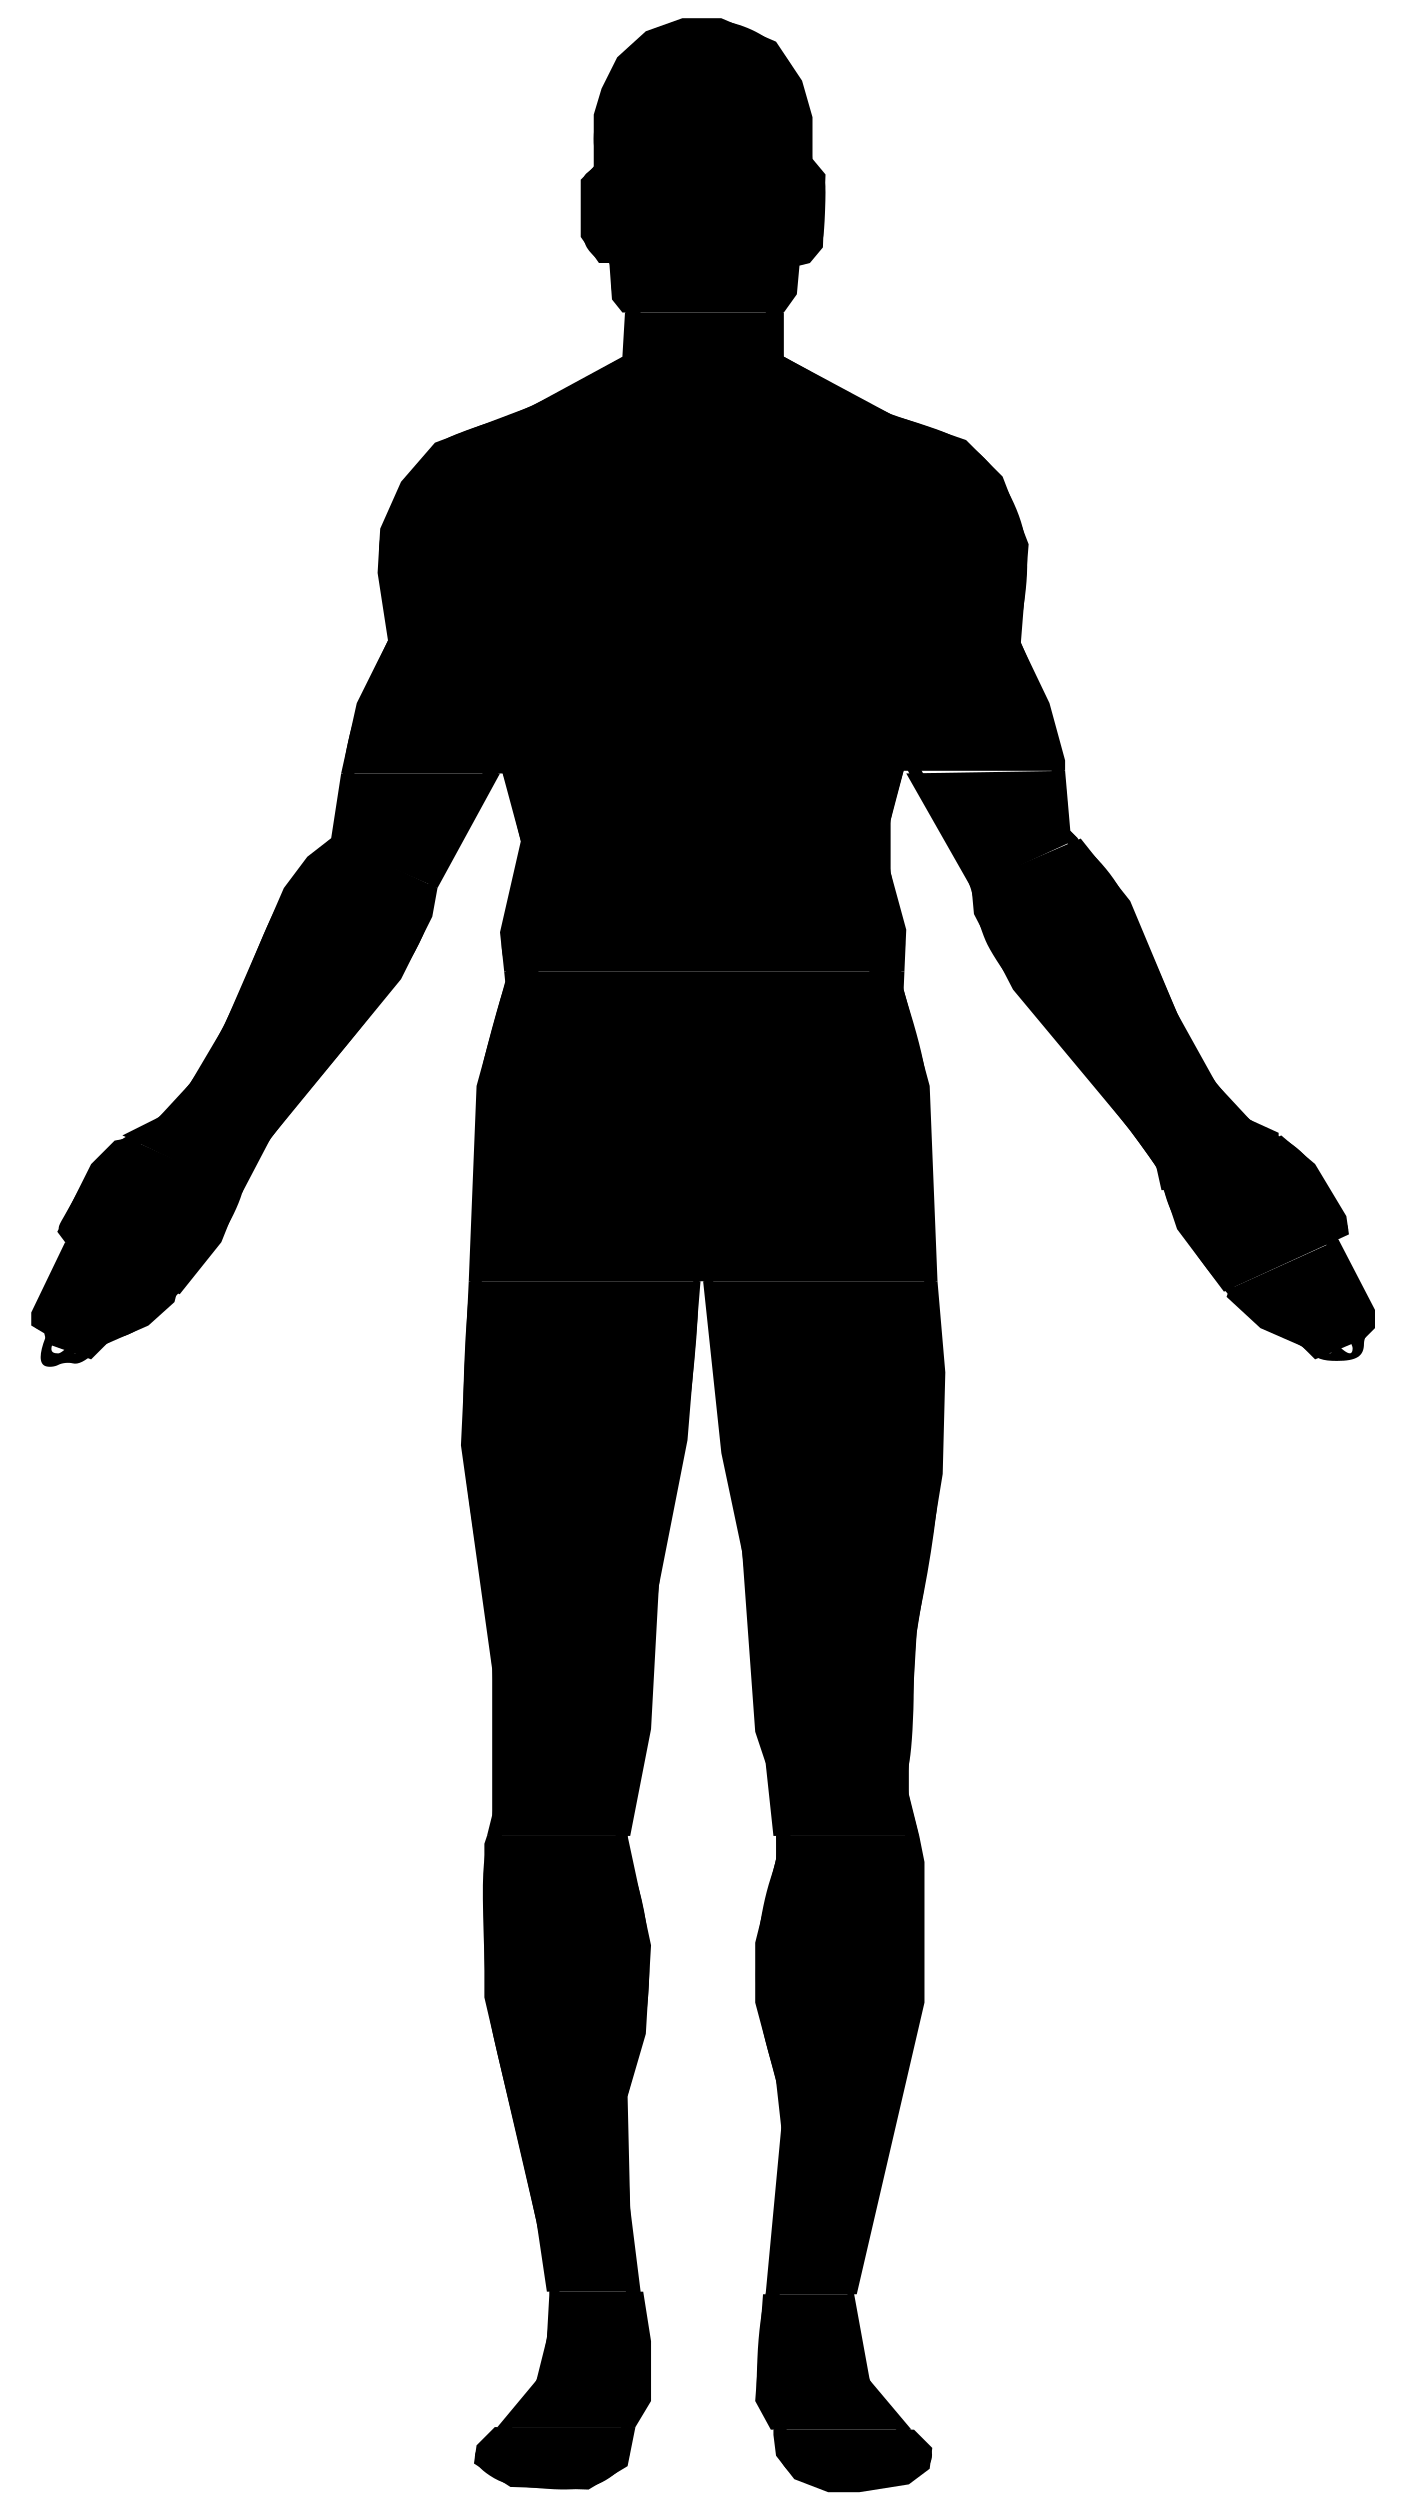
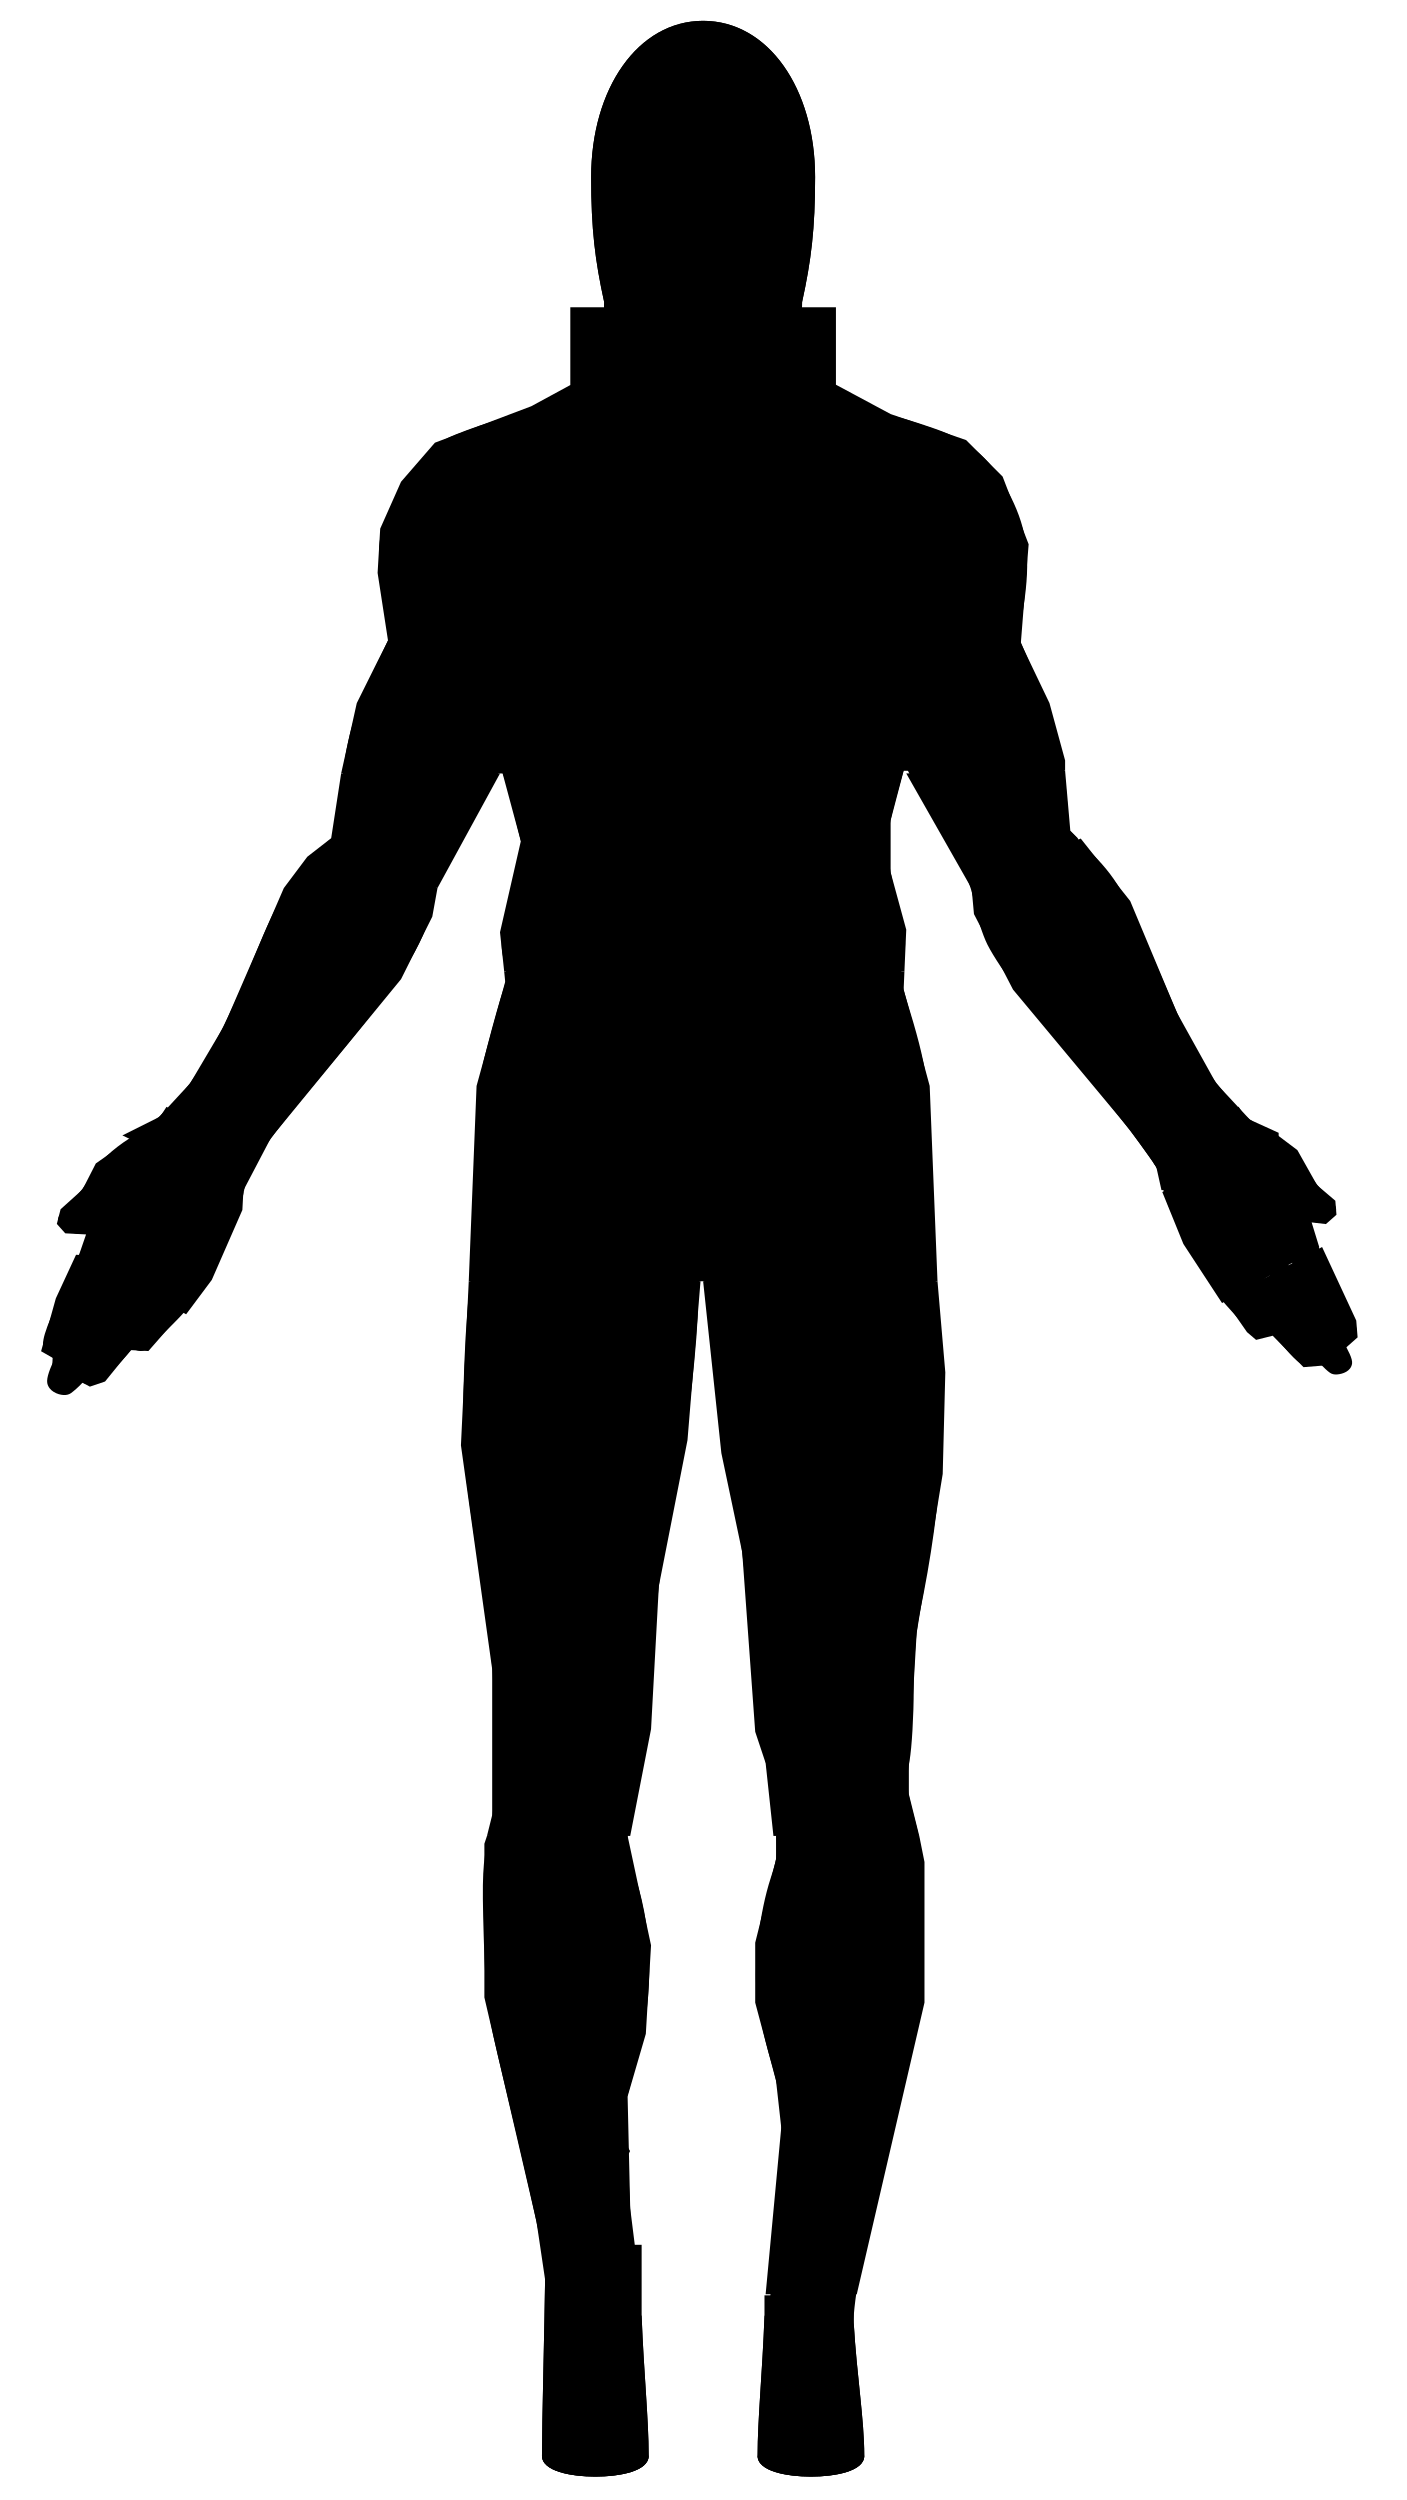
<svg xmlns="http://www.w3.org/2000/svg" viewBox="0 0 540 960">
  <g id="regions">
-     <path id="head" class="region" d="M 277.00 7.00 L 262.00 7.00 L 248.00 12.00 L 237.00 22.00 L 231.00 34.00 L 228.00 44.00 L 228.00 64.00 L 223.00 69.00 L 223.00 91.00 L 230.00 101.00 L 234.00 101.00 L 235.00 115.00 L 239.00 120.00 L 301.00 120.00 L 306.00 113.00 L 307.00 102.00 L 311.00 101.00 L 316.00 95.00 L 317.00 67.00 L 312.00 61.00 L 312.00 45.00 L 308.00 31.00 L 298.00 16.00 Z" />
-     <path id="back" class="region" d="M 301.00 120.00 L 240.00 120.00 L 239.00 137.00 L 204.00 156.00 L 167.00 170.00 L 154.00 185.00 L 146.00 203.00 L 145.00 220.00 L 149.00 246.00 L 145.00 253.90 L 395.30 253.90 L 392.00 247.00 L 395.00 209.00 L 385.00 183.00 L 371.00 169.00 L 342.00 159.00 L 301.00 137.00 Z M 145.00 253.90 L 137.00 270.00 L 131.00 297.00 L 193.00 297.00 L 200.00 323.00 L 192.00 358.00 L 193.60 373.00 L 347.30 373.00 L 348.00 357.00 L 342.00 335.00 L 342.00 315.00 L 347.00 296.00 L 409.00 296.00 L 409.00 292.00 L 403.00 270.00 L 395.30 253.90 Z" />
+     <path id="head" class="region" d="M 345.06 160.24 C 330.00 157.00 315.00 152.00 307.00 143.00 C 307.50 132.00 308.00 124.00 308.00 116.00 C 311.50 100.00 313.00 88.00 313.00 68.00 C 313.00 34.00 295.00 8.00 270.00 8.00 C 245.00 8.00 227.00 34.00 227.00 68.00 C 227.00 88.00 228.50 100.00 232.00 116.00 C 231.50 127.00 232.50 135.00 233.00 143.00 C 225.00 152.00 204.60 157.00 189.60 161.69 L 189.60 173.69 L 345.06 173.69 Z" />
+     <path id="back" class="region" d="M 301.00 120.00 L 240.00 120.00 L 239.00 137.00 L 204.00 156.00 L 167.00 170.00 L 154.00 185.00 L 146.00 203.00 L 145.00 220.00 L 149.00 246.00 L 145.00 253.90 L 395.30 253.90 L 392.00 247.00 L 395.00 209.00 L 385.00 183.00 L 371.00 169.00 L 342.00 159.00 L 301.00 137.00 Z M 145.00 253.90 L 137.00 270.00 L 131.00 297.00 L 193.00 297.00 L 200.00 323.00 L 192.00 358.00 L 193.60 373.00 L 347.30 373.00 L 348.00 357.00 L 342.00 335.00 L 342.00 315.00 L 347.00 296.00 L 409.00 296.00 L 409.00 292.00 L 403.00 270.00 L 395.30 253.90 Z M 219.00 118.00 L 219.00 165.00 L 321.00 165.00 L 321.00 118.00 Z" />
    <path id="buttocks" class="region" d="M 193.60 373.00 L 194.00 377.00 L 183.00 417.00 L 180.00 492.00 L 360.00 492.00 L 357.00 417.00 L 347.00 380.00 L 347.30 373.00 Z" />
    <path id="arm-left" class="region" d="M 192.00 297.00 L 131.00 297.00 L 127.00 323.00 L 168.00 341.00 Z" />
    <path id="arm-right" class="region" d="M 409.00 296.00 L 348.00 297.00 L 373.00 341.00 L 414.00 322.00 L 411.00 319.00 Z" />
    <path id="forearm-left" class="region" d="M 127.00 322.00 L 118.00 329.00 L 109.00 341.00 L 86.00 394.00 L 73.00 416.00 L 61.00 429.00 L 47.00 436.00 L 93.00 458.00 L 104.00 437.00 L 154.00 376.00 L 166.00 352.00 L 168.00 341.00 Z" />
    <path id="forearm-right" class="region" d="M 415.00 322.00 L 373.00 340.00 L 374.00 351.00 L 389.00 380.00 L 434.00 434.00 L 444.00 448.00 L 446.00 457.00 L 448.00 457.00 L 491.00 437.00 L 491.00 435.00 L 480.00 430.00 L 467.00 416.00 L 452.00 389.00 L 434.00 346.00 Z" />
-     <path id="hand-left" class="region" d="M 49.00 437.00 L 44.00 438.00 L 35.00 447.00 L 22.00 473.00 L 25.00 477.00 L 69.00 497.00 L 85.00 477.00 L 93.00 457.00 Z" />
-     <path id="hand-right" class="region" d="M 492.00 436.00 L 447.00 457.00 L 452.00 472.00 L 470.00 496.00 L 518.00 474.00 L 517.00 467.00 L 505.00 447.00 Z" />
-     <path id="finger-left" class="region" d="M 27.00 477.00 L 25.00 477.00 L 12.00 504.00 L 12.00 509.00 L 17.00 512.00 L 18.00 516.00 L 35.00 522.00 L 41.00 516.00 L 57.00 509.00 L 67.00 500.00 L 68.00 496.00 Z" />
-     <path id="finger-right" class="region" d="M 514.00 476.00 L 472.00 495.00 L 471.00 498.00 L 484.00 510.00 L 500.00 517.00 L 505.00 522.00 L 524.00 514.00 L 528.00 510.00 L 528.00 503.00 Z" />
+     <path id="hand-left" class="region" d="M 53.45 435.06 L 36.80 446.76 L 31.68 456.78 L 23.27 464.35 L 21.82 469.99 L 25.06 473.60 L 33.05 474.02 L 30.34 481.89 L 71.47 504.69 L 81.33 491.48 L 93.07 464.64 L 93.43 457.79 Z M 63.95 425.02 L 47.61 450.18 L 81.04 471.89 L 97.38 446.73 Z" />
+     <path id="hand-right" class="region" d="M 487.79 433.80 L 446.32 457.74 L 454.43 477.70 L 469.27 500.38 L 506.60 478.94 L 503.67 469.41 L 509.15 470.05 L 513.20 466.47 L 512.77 461.08 L 505.78 455.14 L 498.19 441.64 Z M 442.91 446.52 L 459.44 471.55 L 492.12 449.98 L 475.59 424.95 Z" />
+     <path id="finger-left" class="region" d="M 32.62 482.01 L 29.20 481.83 L 21.44 498.58 L 15.78 518.88 L 20.22 521.41 L 20.04 524.83 L 34.51 532.47 L 40.34 530.50 L 50.14 518.43 L 56.98 518.80 L 70.39 503.49 Z" />
+     <path id="finger-right" class="region" d="M 507.68 478.85 L 470.26 499.21 L 478.85 511.54 L 482.34 514.52 L 488.72 512.92 L 500.54 524.99 L 509.16 524.29 L 521.32 513.55 L 520.80 507.09 Z" />
    <path id="thigh-left" class="region" d="M 269.00 492.00 L 180.00 492.00 L 177.00 555.00 L 189.00 641.00 L 189.00 697.00 L 187.00 705.00 L 242.00 705.00 L 250.00 664.00 L 253.00 609.00 L 264.00 553.00 Z" />
    <path id="thigh-right" class="region" d="M 360.00 492.00 L 270.00 492.00 L 277.00 558.00 L 285.00 596.00 L 290.00 665.00 L 294.00 677.00 L 297.00 705.00 L 353.00 705.00 L 349.00 689.00 L 349.00 678.00 L 352.00 627.00 L 362.00 566.00 L 363.00 527.00 Z" />
+     <path id="foot-left" class="region" d="M 209.41 870.00 C 209.02 898.35 208.12 929.00 208.12 943.00 C 208.12 949.00 219.39 951.00 228.60 951.00 C 237.82 951.00 249.09 949.00 249.09 943.00 C 249.09 929.00 247.20 910.98 246.39 889.43 L 246.39 862.00 L 209.41 862.00 Z" />
+     <path id="foot-right" class="region" d="M 293.56 889.42 C 292.77 910.97 290.91 929.00 290.91 943.00 C 290.91 949.00 302.18 951.00 311.39 951.00 C 320.61 951.00 331.88 949.00 331.88 943.00 C 331.88 929.00 329.04 912.60 327.82 891.93 L 327.82 881.42 L 293.56 881.42 Z" />
+     <path id="toe-left" class="region" d="M 208.12 943.00 C 208.12 949.00 219.39 951.00 228.60 951.00 C 237.82 951.00 249.09 949.00 249.09 943.00 Z" />
+     <path id="toe-right" class="region" d="M 290.91 943.00 C 290.91 949.00 302.18 951.00 311.39 951.00 C 320.61 951.00 331.88 949.00 331.88 943.00 Z" />
    <path id="leg-left" class="region" d="M 241.00 705.00 L 187.00 705.00 L 186.00 708.00 L 186.00 767.00 L 206.00 853.00 L 210.00 880.00 L 246.00 880.00 L 242.00 848.00 L 241.00 805.00 L 248.00 781.00 L 250.00 747.00 Z" />
    <path id="leg-right" class="region" d="M 353.00 705.00 L 298.00 705.00 L 298.00 714.00 L 290.00 746.00 L 290.00 769.00 L 298.00 799.00 L 300.00 817.00 L 294.00 881.00 L 329.00 881.00 L 355.00 769.00 L 355.00 715.00 Z" />
-     <path id="foot-left" class="region" d="M 247.00 880.00 L 211.00 880.00 L 210.00 898.00 L 206.00 914.00 L 191.00 932.00 L 244.00 932.00 L 250.00 922.00 L 250.00 899.00 Z" />
-     <path id="foot-right" class="region" d="M 328.00 881.00 L 293.00 881.00 L 290.00 922.00 L 296.00 933.00 L 350.00 933.00 L 334.00 914.00 Z" />
-     <path id="toe-left" class="region" d="M 244.00 932.00 L 190.00 932.00 L 183.00 939.00 L 182.00 946.00 L 196.00 955.00 L 226.00 956.00 L 241.00 947.00 Z" />
-     <path id="toe-right" class="region" d="M 351.00 933.00 L 297.00 933.00 L 297.00 935.00 L 298.00 943.00 L 305.00 952.00 L 318.00 957.00 L 330.00 957.00 L 349.00 954.00 L 357.00 948.00 L 358.00 940.00 Z" />
  </g>
  <g id="silhouette">
-     <path id="body-outline" d="M 329.08 956.04 C 341.32 955.16 347.93 953.94 349.83 952.21 350.87 951.26 353.00 949.76 354.57 948.88 356.13 948.00 357.61 945.62 357.85 943.59 358.20 940.72 357.07 939.00 352.77 935.91 349.73 933.73 343.97 927.76 339.98 922.66 333.03 913.80 332.60 912.71 330.18 897.97 L 327.64 882.56 334.11 853.32 C 337.67 837.24 343.61 811.66 347.31 796.47 L 354.03 768.87 354.27 739.81 C 354.48 713.40 354.19 709.60 351.08 698.07 348.03 686.77 347.83 684.39 349.26 676.16 350.15 671.08 350.87 658.69 350.87 648.62 350.87 637.97 351.78 626.00 353.04 620.02 362.20 576.47 364.40 537.84 359.97 498.63 358.54 485.96 357.45 464.67 357.38 447.78 357.24 417.50 356.16 410.08 348.05 383.77 345.81 376.54 345.60 373.79 346.86 368.29 348.17 362.58 347.83 359.36 344.55 346.26 339.85 327.51 339.79 321.93 344.14 306.12 L 347.54 293.77 351.54 301.76 C 353.74 306.16 359.34 315.96 363.99 323.55 370.37 333.99 372.85 339.64 374.12 346.71 375.04 351.85 377.33 359.08 379.19 362.76 383.77 371.79 397.70 390.43 415.21 410.97 428.06 426.04 442.75 445.21 444.53 449.23 444.89 450.03 446.25 454.52 447.57 459.20 452.48 476.63 479.17 509.42 491.05 512.62 494.24 513.48 499.00 516.07 501.64 518.39 505.49 521.78 507.79 522.60 513.36 522.60 520.94 522.60 523.77 520.80 523.77 515.95 523.77 514.21 524.80 511.93 526.07 510.88 529.35 508.15 527.92 502.91 520.18 489.26 512.93 476.48 512.60 475.35 515.78 474.13 519.01 472.89 518.63 471.70 510.57 457.70 502.61 443.87 499.39 440.57 488.17 434.74 478.46 429.70 476.19 427.65 466.85 415.56 460.91 407.89 456.20 398.98 448.43 380.75 432.82 344.13 429.66 338.37 419.64 328.05 L 410.60 318.74 409.70 306.98 C 408.25 288.15 406.30 280.31 398.56 262.10 L 391.27 244.95 393.05 232.98 C 395.82 214.41 394.60 203.84 388.19 190.88 381.25 176.83 373.25 169.61 359.16 164.68 353.40 162.67 347.06 160.67 345.06 160.24 343.06 159.81 332.27 154.37 321.09 148.15 L 300.75 136.83 300.32 128.04 C 299.97 120.71 300.39 118.81 302.86 116.57 304.99 114.65 305.83 112.09 305.83 107.57 305.83 103.30 306.45 101.26 307.76 101.26 308.82 101.26 311.18 99.67 313.01 97.72 315.87 94.67 316.40 92.35 316.82 80.98 317.25 69.17 317.01 67.59 314.47 66.01 312.09 64.52 311.64 62.57 311.64 53.75 311.64 41.70 308.18 30.84 301.33 21.38 291.57 7.91 267.32 3.09 251.35 11.45 242.47 16.10 238.88 19.85 234.01 29.58 229.40 38.79 227.09 50.28 228.31 57.92 229.07 62.70 228.72 64.01 226.20 65.78 223.49 67.68 223.21 69.20 223.46 80.83 223.71 92.35 224.13 94.18 227.31 97.55 229.26 99.64 231.72 101.02 232.75 100.62 234.14 100.09 234.64 101.75 234.64 106.86 234.64 112.22 235.40 114.54 237.93 116.92 240.83 119.64 241.13 121.03 240.47 128.40 L 239.72 136.79 220.84 147.33 C 209.96 153.41 196.71 159.50 189.60 161.69 182.81 163.79 174.93 166.68 172.10 168.13 161.19 173.69 149.61 190.58 146.15 205.98 145.11 210.61 145.35 216.70 147.06 228.69 L 149.39 245.07 144.11 256.35 C 135.48 274.75 132.86 284.06 131.11 302.49 L 129.46 319.92 122.61 326.12 C 112.77 335.01 106.72 344.95 98.06 366.42 81.96 406.31 69.13 425.83 53.94 433.52 42.16 439.48 37.42 443.83 32.22 453.39 29.56 458.29 26.12 464.46 24.59 467.10 21.88 471.74 21.88 471.96 24.45 473.88 26.96 475.76 26.71 476.61 19.73 489.56 11.66 504.53 10.65 509.35 15.33 510.58 17.37 511.11 18.03 512.11 17.41 513.71 15.02 519.88 15.02 523.65 17.40 524.57 18.73 525.08 20.98 524.88 22.39 524.12 23.80 523.37 26.30 523.10 27.94 523.53 30.02 524.08 32.65 522.77 36.53 519.28 39.61 516.51 44.26 513.79 46.87 513.22 59.79 510.42 86.78 478.19 92.96 458.18 96.56 446.52 101.03 439.84 122.04 414.71 154.82 375.51 162.87 363.21 165.78 347.97 167.39 339.49 169.72 334.25 177.88 320.71 183.44 311.49 188.78 302.14 189.75 299.95 190.72 297.75 191.95 295.95 192.47 295.95 192.99 295.95 194.97 302.29 196.86 310.05 L 200.30 324.14 197.64 336.56 C 196.17 343.39 194.29 352.10 193.45 355.91 192.36 360.84 192.38 364.57 193.52 368.84 194.76 373.49 194.69 376.10 193.19 380.35 192.12 383.37 189.41 392.92 187.18 401.56 183.37 416.26 183.10 419.17 183.08 447.05 183.07 464.83 182.29 481.43 181.15 488.24 178.58 503.58 176.97 544.96 178.33 561.10 178.93 568.30 181.67 587.91 184.42 604.69 188.04 626.83 189.46 640.19 189.58 653.36 189.66 663.35 189.84 676.75 189.96 683.15 190.09 690.12 189.13 699.13 187.56 705.67 185.34 714.92 185.06 720.62 185.74 743.44 186.51 769.04 186.87 771.64 193.23 797.93 205.00 846.53 211.40 876.91 211.34 884.00 211.32 887.80 210.38 896.02 209.27 902.27 207.57 911.79 206.25 914.91 201.05 921.65 197.65 926.06 192.04 931.98 188.60 934.80 180.44 941.49 180.30 945.46 188.07 950.60 192.71 953.67 196.35 954.61 207.16 955.50 222.90 956.81 229.41 955.49 236.65 949.52 241.12 945.83 241.90 944.30 241.90 939.25 241.90 935.10 243.04 931.83 245.70 928.35 247.78 925.61 249.49 921.96 249.48 920.22 249.41 897.02 248.60 887.74 246.00 880.35 243.72 873.86 242.79 865.42 241.57 840.12 L 240.01 808.10 244.59 791.10 C 251.57 765.19 250.82 738.21 242.53 716.95 240.14 710.82 240.04 709.16 241.69 701.70 242.71 697.09 244.09 689.40 244.76 684.60 245.42 679.81 246.78 673.92 247.77 671.52 248.82 668.98 250.03 655.65 250.67 639.56 251.72 612.94 255.02 588.84 261.37 561.53 264.07 549.86 268.06 513.36 268.06 500.21 268.06 486.85 270.54 487.01 271.62 500.44 273.80 527.68 276.98 554.46 278.90 561.83 283.32 578.78 286.85 605.86 288.31 633.88 289.28 652.74 290.60 665.30 292.04 669.36 293.26 672.82 294.48 677.99 294.76 680.85 295.04 683.71 296.14 691.75 297.20 698.71 299.03 710.70 298.96 711.89 295.93 721.23 291.67 734.31 289.38 753.41 290.57 765.96 291.09 771.56 293.43 782.59 295.77 790.49 299.02 801.46 300.02 807.77 300.02 817.28 300.02 838.82 297.13 870.18 294.25 880.02 292.55 885.81 291.23 895.78 290.84 905.83 290.21 922.01 290.25 922.26 294.38 927.97 297.26 931.94 298.57 935.49 298.57 939.30 298.57 946.36 304.07 951.98 313.86 954.92 317.69 956.08 321.21 956.91 321.68 956.77 322.15 956.63 325.48 956.30 329.08 956.04 Z M 338.63 945.06 C 338.09 942.61 336.04 940.21 333.28 938.78 327.22 935.64 326.40 937.06 331.98 941.04 335.07 943.24 336.36 945.24 336.06 947.37 335.35 952.35 330.35 951.32 328.48 945.80 326.42 939.69 321.43 934.79 318.00 935.52 315.69 936.00 315.92 936.43 319.47 938.34 L 323.66 940.60 319.10 941.51 C 312.15 942.90 313.08 946.85 320.36 946.85 326.52 946.85 328.16 948.93 323.23 950.49 318.60 951.96 311.38 949.78 310.56 946.66 310.01 944.56 309.37 944.27 307.94 945.46 305.35 947.61 303.56 943.96 302.19 933.77 301.60 929.38 300.47 924.15 299.68 922.15 298.32 918.70 298.19 918.66 297.06 921.42 296.33 923.19 295.83 917.80 295.76 907.62 295.68 893.87 296.21 889.50 298.76 882.92 301.40 876.12 302.02 870.41 302.94 844.42 304.07 812.73 303.64 806.69 298.69 784.85 293.70 762.86 294.99 733.01 301.56 718.16 303.84 713.00 304.32 709.88 303.57 704.91 302.52 697.88 303.48 697.06 309.20 700.08 311.18 701.13 310.05 699.23 306.20 695.03 301.30 689.69 300.02 687.20 300.02 683.02 300.02 678.99 300.52 677.94 302.15 678.57 305.86 679.99 305.86 677.21 302.15 672.19 300.18 669.51 298.57 666.74 298.57 666.02 298.57 665.30 297.34 662.97 295.85 660.85 293.55 657.60 293.01 653.35 292.39 633.75 291.79 614.93 290.22 601.92 284.13 565.46 280.00 540.69 275.96 512.90 275.16 503.71 273.66 486.55 272.75 483.83 268.98 485.28 266.74 486.14 266.49 487.45 263.67 513.16 262.80 521.15 259.14 545.99 255.54 568.37 251.94 590.74 248.34 618.20 247.55 629.39 245.33 660.53 243.71 668.55 238.72 672.99 234.42 676.82 234.34 681.33 238.63 677.77 240.66 676.09 240.82 676.67 240.09 683.15 239.39 689.41 238.40 691.20 232.96 696.10 229.49 699.23 227.96 701.28 229.55 700.66 236.01 698.15 236.84 698.77 236.37 705.67 236.07 709.88 236.94 714.53 238.79 718.74 246.06 735.24 246.39 764.43 239.63 793.57 L 235.59 811.00 237.11 843.69 C 238.39 871.34 239.11 877.57 241.72 884.07 244.21 890.26 244.81 894.81 244.81 907.59 244.81 917.61 244.22 923.80 243.20 924.43 242.10 925.11 241.92 924.33 242.64 921.97 243.43 919.36 243.27 918.91 241.98 920.13 241.05 921.01 239.40 926.80 238.33 932.99 236.29 944.73 234.04 949.13 231.88 945.62 230.98 944.17 230.50 944.41 229.92 946.63 228.69 951.33 214.30 952.92 214.30 948.35 214.30 947.52 216.91 946.85 220.11 946.85 227.33 946.85 227.98 943.58 221.20 941.38 216.77 939.94 216.68 939.79 219.75 938.82 223.37 937.68 224.19 935.23 220.94 935.23 217.36 935.23 209.13 946.14 210.27 949.38 210.49 949.98 209.20 950.69 207.40 950.95 204.75 951.32 204.13 950.71 204.13 947.76 204.13 945.75 205.27 943.25 206.67 942.21 208.07 941.17 210.19 939.06 211.39 937.53 213.14 935.30 212.42 935.47 207.76 938.40 203.33 941.19 201.84 943.12 201.50 946.55 201.18 949.77 200.45 950.82 198.96 950.25 195.87 949.06 196.41 945.50 200.13 942.49 201.93 941.03 202.99 939.42 202.50 938.92 200.95 937.37 192.28 945.63 193.14 947.85 193.57 948.99 193.28 949.51 192.49 949.02 190.03 947.50 190.91 943.28 194.10 941.29 198.24 938.70 196.70 937.61 191.97 939.76 189.66 940.81 188.15 942.68 188.15 944.47 188.15 946.86 187.80 947.07 186.33 945.57 184.87 944.07 185.82 942.53 191.18 937.65 194.84 934.32 200.65 928.13 204.08 923.90 209.51 917.20 210.68 914.46 213.02 902.83 214.51 895.48 215.73 887.74 215.74 885.63 215.75 883.53 210.48 857.38 204.05 827.52 193.71 779.59 192.17 770.46 190.85 749.58 189.56 729.04 189.70 723.90 191.94 710.36 193.96 698.12 194.42 688.22 194.09 664.28 L 193.66 633.79 196.79 637.40 199.91 641.01 197.78 636.59 C 194.60 630.00 191.74 617.96 185.88 586.53 179.58 552.70 179.12 534.67 183.72 502.60 185.96 486.97 186.70 474.31 186.72 451.03 186.74 418.15 187.56 412.01 194.98 389.35 199.24 376.31 201.07 374.80 207.40 379.13 212.65 382.73 212.45 380.77 206.76 373.04 202.87 367.74 201.98 367.16 201.20 369.39 200.69 370.84 199.92 371.42 199.50 370.68 196.97 366.27 197.22 359.54 200.53 342.57 204.29 323.24 204.28 320.55 200.36 301.90 199.51 297.88 199.70 297.19 201.33 298.20 202.44 298.88 201.94 297.66 200.23 295.47 196.24 290.40 194.52 280.72 196.84 276.38 198.32 273.62 197.94 271.85 194.30 264.57 190.09 256.13 187.40 248.00 188.82 248.00 189.21 248.00 190.86 250.58 192.46 253.73 195.07 258.84 203.45 266.89 206.16 266.89 206.73 266.89 204.26 263.29 200.67 258.88 189.19 244.79 189.70 239.54 201.51 250.16 205.72 253.95 210.69 257.63 212.56 258.34 216.76 259.94 227.12 259.84 231.01 258.17 233.26 257.21 232.54 256.90 227.79 256.82 218.19 256.66 206.53 251.58 200.53 244.95 197.63 241.73 193.07 234.30 190.39 228.43 185.25 217.14 182.43 214.59 175.11 214.59 171.79 214.59 168.99 216.16 164.48 220.56 L 158.36 226.54 164.14 222.02 C 171.05 216.61 176.39 216.27 181.76 220.89 185.59 224.19 185.74 224.87 186.83 245.22 187.85 264.45 190.03 280.88 191.78 282.64 192.17 283.03 186.35 295.17 178.84 309.63 171.32 324.08 164.05 339.83 162.67 344.62 157.96 361.02 149.88 373.47 123.53 404.92 116.50 413.31 107.65 424.75 103.86 430.34 100.08 435.94 95.65 441.70 94.04 443.15 92.19 444.81 90.43 449.30 89.31 455.26 86.46 470.38 69.97 493.26 52.47 506.38 46.99 510.49 44.45 510.42 48.22 506.26 49.85 504.46 52.37 501.03 53.82 498.63 55.26 496.23 50.88 499.99 44.09 506.98 33.20 518.19 28.33 521.83 28.33 518.77 28.33 518.26 31.83 513.52 36.11 508.24 44.13 498.34 49.49 490.64 48.36 490.64 48.01 490.64 42.62 497.18 36.39 505.17 29.20 514.39 24.07 519.70 22.34 519.70 19.03 519.70 18.91 518.00 21.82 512.37 23.96 508.24 23.92 508.11 20.79 508.45 18.69 508.68 17.36 507.90 17.02 506.25 16.30 502.79 33.93 472.01 37.23 470.96 38.69 470.50 41.16 468.32 42.73 466.12 45.38 462.39 46.18 462.15 54.03 462.65 60.73 463.08 63.47 462.56 67.32 460.15 71.49 457.53 71.91 456.78 70.27 454.81 66.86 450.70 45.70 454.50 42.37 459.82 38.93 465.31 32.06 471.75 29.63 471.75 28.11 471.75 26.87 471.34 26.87 470.85 26.87 469.04 40.34 447.81 42.66 445.97 43.97 444.93 48.31 442.38 52.30 440.32 63.92 434.30 68.58 430.13 76.11 418.96 84.19 406.99 97.03 381.96 104.72 363.20 111.90 345.70 116.08 338.81 125.74 328.64 L 134.01 319.92 135.00 307.23 C 136.25 291.18 138.58 282.29 146.79 262.24 L 153.36 246.20 151.60 228.41 C 150.00 212.31 150.09 209.69 152.48 200.85 155.80 188.59 162.46 178.52 169.99 174.38 173.18 172.63 181.36 169.58 188.15 167.61 195.98 165.35 204.89 161.32 212.47 156.62 219.05 152.54 228.69 147.10 233.90 144.53 242.09 140.49 243.36 139.33 243.36 135.90 243.36 133.73 243.97 131.56 244.72 131.10 247.03 129.67 256.27 138.97 259.26 145.72 262.70 153.50 263.80 153.85 262.65 146.81 261.63 140.47 264.53 137.58 271.94 137.58 277.56 137.58 279.38 141.62 276.81 148.39 275.44 152.00 275.51 152.31 277.38 150.76 278.56 149.78 280.27 146.75 281.16 144.03 282.06 141.31 285.53 136.74 288.87 133.88 L 294.94 128.68 295.80 133.87 C 296.83 140.07 295.99 139.22 305.83 144.12 310.23 146.31 319.59 151.66 326.65 156.00 335.08 161.19 343.79 165.14 352.08 167.52 373.10 173.58 381.68 181.58 387.42 200.48 390.31 209.97 390.37 211.48 388.64 228.45 L 386.81 246.39 394.23 264.43 C 401.47 282.03 406.06 301.68 406.08 315.10 406.08 319.73 407.24 321.54 414.77 328.73 426.98 340.38 430.54 346.64 442.99 378.46 449.03 393.87 455.94 409.36 458.36 412.86 467.21 425.74 476.30 434.09 488.17 440.27 499.25 446.04 500.12 446.86 506.70 457.84 510.49 464.17 513.60 469.89 513.60 470.55 513.60 471.21 512.13 471.73 510.33 471.71 508.18 471.68 505.36 469.41 502.10 465.08 496.03 457.02 491.45 454.54 480.54 453.40 473.86 452.70 471.71 452.99 470.20 454.81 468.56 456.78 468.98 457.54 473.15 460.16 477.07 462.63 479.60 463.09 486.28 462.54 493.83 461.93 494.77 462.18 496.89 465.42 498.17 467.38 500.66 469.63 502.42 470.44 508.42 473.17 525.06 502.60 523.26 507.29 521.47 511.97 517.19 508.73 509.39 496.78 505.08 490.18 501.29 485.03 500.97 485.35 500.27 486.05 507.04 497.68 514.20 508.10 517.07 512.26 519.41 516.57 519.41 517.68 519.41 522.55 514.65 518.67 503.30 504.54 496.60 496.20 490.88 489.63 490.58 489.93 489.82 490.68 495.43 498.41 504.63 509.27 517.99 525.06 509.66 522.15 493.38 505.34 484.71 496.39 483.49 496.52 491.64 505.53 496.33 510.72 493.77 510.64 486.57 505.38 471.09 494.06 455.37 472.02 451.65 456.41 449.90 449.08 447.94 444.94 444.49 441.24 441.88 438.44 436.91 431.90 433.45 426.70 429.98 421.51 421.86 411.04 415.39 403.46 390.94 374.78 380.96 359.06 377.13 343.17 376.16 339.17 369.23 324.46 361.72 310.48 L 348.07 285.05 350.18 273.43 C 351.34 267.04 352.73 253.41 353.26 243.16 354.37 222.03 355.53 219.39 364.40 217.97 369.29 217.19 370.53 217.65 375.11 222.01 378.84 225.56 379.84 226.05 378.66 223.77 376.85 220.25 370.16 215.04 366.83 214.56 357.85 213.25 352.88 217.43 348.21 230.21 342.84 244.92 330.81 254.36 315.08 256.21 305.96 257.28 307.60 259.33 317.72 259.52 325.41 259.67 329.65 257.66 337.86 249.98 349.49 239.11 349.94 246.18 338.46 259.26 334.77 263.46 332.34 266.89 333.04 266.89 336.12 266.89 344.60 259.00 347.54 253.39 352.97 243.02 351.44 251.98 345.76 263.84 341.12 273.51 340.87 274.68 343.02 276.26 346.06 278.48 344.66 288.40 340.58 293.59 337.45 297.58 336.95 299.55 339.48 297.99 340.66 297.26 340.87 297.98 340.19 300.44 336.25 314.57 335.97 324.30 339.06 339.38 342.38 355.57 342.97 366.54 340.70 370.05 339.76 371.50 339.29 371.62 339.27 370.41 339.23 367.02 336.74 368.57 332.90 374.37 328.18 381.51 328.10 382.65 332.51 379.76 338.36 375.93 340.80 377.49 344.55 387.47 351.72 406.54 352.72 413.83 353.11 449.96 353.15 453.58 353.21 457.10 353.29 460.51 353.68 477.65 354.58 491.90 355.84 500.81 360.38 532.78 360.44 551.04 356.09 576.36 351.17 605.00 345.36 631.05 342.64 636.65 L 340.53 641.01 343.63 637.38 346.74 633.75 345.99 663.24 C 345.41 686.26 345.74 695.34 347.50 704.65 349.23 713.85 349.58 722.86 349.01 744.17 L 348.28 771.77 336.50 825.88 C 330.02 855.64 324.74 882.78 324.75 886.18 324.77 889.58 325.95 897.65 327.37 904.11 329.54 913.97 331.09 917.29 336.98 924.79 340.84 929.71 346.20 935.41 348.89 937.46 351.58 939.51 353.78 942.10 353.78 943.22 353.78 944.56 352.55 944.03 350.21 941.70 348.25 939.74 345.80 938.15 344.76 938.18 343.69 938.21 344.28 939.40 346.15 940.96 349.53 943.78 350.43 947.51 348.07 948.96 347.33 949.42 346.51 948.40 346.25 946.68 346.00 944.97 343.55 941.85 340.82 939.76 336.45 936.40 336.05 936.31 337.48 938.98 338.36 940.64 340.11 942.85 341.35 943.88 344.07 946.13 344.29 949.28 341.79 950.14 340.79 950.49 339.87 950.38 339.74 949.90 339.61 949.42 339.11 947.24 338.63 945.06 Z M 30.93 498.27 C 37.76 488.09 38.84 486.28 38.07 486.28 37.74 486.28 34.43 490.86 30.71 496.45 26.99 502.04 24.25 506.62 24.63 506.62 25.01 506.62 27.84 502.86 30.93 498.27 Z M 322.21 943.07 C 322.69 942.58 323.94 942.53 324.99 942.95 326.15 943.41 325.81 943.76 324.11 943.83 322.58 943.89 321.72 943.55 322.21 943.07 Z M 214.69 943.07 C 215.18 942.58 216.43 942.53 217.48 942.95 218.64 943.41 218.29 943.76 216.60 943.83 215.07 943.89 214.21 943.55 214.69 943.07 Z M 257.22 132.32 C 255.93 131.83 251.32 126.88 246.98 121.34 239.27 111.48 236.76 105.14 237.82 98.18 238.34 94.78 238.38 94.79 240.79 99.08 242.36 101.88 243.26 102.57 243.30 101.01 243.33 99.67 241.77 96.69 239.83 94.39 237.51 91.63 235.89 87.26 235.08 81.56 233.98 73.88 233.48 72.94 230.57 73.05 228.77 73.11 227.55 72.46 227.85 71.60 228.16 70.73 229.37 70.09 230.53 70.18 232.26 70.31 232.64 67.85 232.56 57.11 232.47 45.52 232.97 42.78 236.54 35.15 242.94 21.47 250.36 15.16 264.56 11.34 269.23 10.08 272.03 10.20 277.75 11.90 289.95 15.52 296.63 21.49 302.68 34.16 307.68 44.63 307.99 46.10 307.70 57.87 307.43 68.62 307.72 70.38 309.72 70.22 311.01 70.11 312.31 70.73 312.62 71.60 312.92 72.46 311.69 73.11 309.87 73.05 307.19 72.95 306.50 73.76 306.27 77.29 306.01 81.35 306.06 81.40 307.07 78.01 307.66 76.02 309.09 74.38 310.26 74.38 311.93 74.38 312.27 76.22 311.88 83.10 311.40 91.83 308.96 96.66 305.97 94.81 303.42 93.23 304.12 91.10 307.65 89.68 309.99 88.74 310.23 88.34 308.48 88.28 307.13 88.23 305.75 86.71 305.40 84.92 304.82 81.91 304.76 81.94 304.58 85.36 304.47 87.40 302.74 91.29 300.75 94.00 298.75 96.70 297.16 99.94 297.21 101.18 297.28 102.68 297.84 102.34 298.89 100.17 301.42 94.91 302.62 96.38 301.85 103.80 301.28 109.32 299.54 112.81 293.23 121.14 288.88 126.89 284.55 131.90 283.59 132.29 281.01 133.34 259.94 133.37 257.22 132.32 Z M 229.92 92.91 C 228.48 91.28 227.67 87.60 227.69 82.72 227.72 70.86 231.99 70.36 233.74 82.01 234.53 87.26 234.30 88.18 232.15 88.18 230.07 88.18 230.20 88.58 232.89 90.46 234.68 91.72 235.76 93.35 235.30 94.10 234.06 96.11 232.45 95.75 229.92 92.91 Z M 268.11 150.00 L 271.89 150.00 L 271.89 370.00 L 268.11 370.00 Z M 268.11 395.00 L 271.89 395.00 L 271.89 470.00 L 268.11 470.00 Z" />
+     <path id="body-outline" d="M 344.14 306.12 L 347.54 293.77 L 351.54 301.76 C 353.74 306.16 359.34 315.96 363.99 323.55 C 370.37 333.99 372.85 339.64 374.12 346.71 C 375.04 351.85 377.33 359.08 379.19 362.76 C 383.77 371.79 397.70 390.43 415.21 410.97 C 428.06 426.04 442.75 445.21 444.53 449.23 C 444.75 449.72 445.34 451.58 446.07 454.02 C 446.55 456.29 447.11 458.53 447.80 460.65 C 450.42 468.61 460.66 486.47 461.07 487.25 C 461.27 487.61 465.57 494.32 468.09 497.84 C 469.91 500.37 480.72 512.30 482.63 513.36 C 484.05 514.15 486.52 512.16 487.99 511.41 C 492.81 516.98 497.96 523.45 500.41 523.98 C 502.43 524.40 505.26 524.60 506.91 523.66 C 508.40 525.20 509.72 526.48 510.74 527.17 C 511.45 527.66 512.39 527.88 513.44 527.79 C 515.62 527.62 518.70 526.60 519.19 523.67 C 519.50 521.79 517.57 518.34 515.82 515.22 C 517.30 515.23 519.32 514.31 520.27 513.43 C 522.55 511.35 519.80 507.17 514.12 495.60 C 513.75 494.88 513.51 494.31 513.31 493.93 C 511.90 491.40 505.15 475.93 504.18 473.99 C 503.69 472.98 503.17 469.62 502.76 468.61 C 504.54 469.21 506.27 469.65 507.31 469.57 C 508.42 469.48 511.90 468.14 512.88 465.48 C 513.30 464.33 513.00 463.10 512.11 462.20 C 510.88 460.99 508.28 458.03 505.45 454.54 C 503.29 451.90 501.70 448.29 500.89 447.40 C 500.56 447.04 500.24 446.54 499.82 445.90 C 498.30 443.58 496.00 440.06 488.70 435.68 C 486.20 434.18 483.67 432.50 481.25 430.80 C 476.55 427.67 473.48 424.15 466.85 415.56 C 460.91 407.89 456.20 398.98 448.43 380.75 C 432.82 344.13 429.66 338.37 419.64 328.05 L 410.60 318.74 L 409.70 306.98 C 408.25 288.15 406.30 280.31 398.56 262.10 L 391.27 244.95 L 393.05 232.98 C 395.82 214.41 394.60 203.84 388.19 190.88 C 381.25 176.83 373.25 169.61 359.16 164.68 C 353.40 162.67 347.06 160.67 345.06 160.24 C 330.00 157.00 315.00 152.00 307.00 143.00 C 307.50 132.00 308.00 124.00 308.00 116.00 C 311.50 100.00 313.00 88.00 313.00 68.00 C 313.00 34.00 295.00 8.00 270.00 8.00 C 245.00 8.00 227.00 34.00 227.00 68.00 C 227.00 88.00 228.50 100.00 232.00 116.00 C 231.50 127.00 232.50 135.00 233.00 143.00 C 225.00 152.00 204.60 157.00 189.60 161.69 C 182.81 163.79 174.93 166.68 172.10 168.13 C 161.19 173.69 149.61 190.58 146.15 205.98 C 145.11 210.61 145.35 216.70 147.06 228.69 L 149.39 245.07 L 144.11 256.35 C 135.48 274.75 132.86 284.06 131.11 302.49 L 129.46 319.92 L 122.61 326.12 C 112.77 335.01 106.72 344.95 98.06 366.42 C 83.54 402.41 71.67 421.81 58.34 430.91 C 55.81 432.95 53.05 435.01 50.09 436.89 C 42.50 441.73 38.55 446.06 37.01 448.55 C 36.58 449.24 36.26 449.78 35.92 450.17 C 35.08 451.14 33.80 453.73 31.60 456.58 C 28.71 460.34 24.49 464.90 23.24 466.22 C 22.30 467.20 22.03 468.49 22.51 469.70 C 23.61 472.49 28.59 473.72 29.77 473.78 C 30.85 473.84 32.68 473.32 34.55 472.63 C 34.14 473.72 33.68 474.87 33.18 475.94 C 32.22 478.02 23.52 496.92 22.31 499.75 C 22.14 500.14 21.86 500.77 21.50 501.55 C 15.82 513.93 15.51 517.51 17.99 519.64 C 19.02 520.53 20.11 521.24 21.05 521.76 C 19.30 525.12 17.76 529.12 18.15 531.10 C 18.74 534.17 22.11 535.57 24.41 535.69 C 25.53 535.75 26.51 535.49 27.26 534.96 C 28.31 534.20 30.20 532.59 31.73 530.91 C 33.50 531.85 34.89 531.35 37.00 530.83 C 39.58 530.20 45.93 523.86 50.88 517.83 C 52.44 518.58 54.18 519.25 55.67 518.37 C 57.64 517.19 70.12 505.10 71.96 502.38 C 74.52 498.58 79.65 492.23 79.81 491.94 C 80.26 491.00 89.86 471.15 92.40 462.67 C 93.20 459.99 93.78 457.13 94.28 454.26 C 97.83 444.71 103.49 436.90 122.04 414.71 C 154.82 375.51 162.87 363.21 165.78 347.97 C 167.39 339.49 169.72 334.25 177.88 320.71 C 183.44 311.49 188.78 302.14 189.75 299.95 C 190.72 297.75 191.95 295.95 192.47 295.95 C 192.99 295.95 194.97 302.29 196.86 310.05 L 200.30 324.14 L 197.64 336.56 C 196.17 343.39 194.29 352.10 193.45 355.91 C 192.36 360.84 192.38 364.57 193.52 368.84 C 194.76 373.49 194.69 376.10 193.19 380.35 C 192.12 383.37 189.41 392.92 187.18 401.56 C 183.37 416.26 183.10 419.17 183.08 447.05 C 183.07 464.83 182.29 481.43 181.15 488.24 C 178.58 503.58 176.97 544.96 178.33 561.10 C 178.93 568.30 181.67 587.91 184.42 604.69 C 188.04 626.83 189.46 640.19 189.58 653.36 C 189.66 663.35 189.84 676.75 189.96 683.15 C 190.09 690.12 189.13 699.13 187.56 705.67 C 185.34 714.92 185.06 720.62 185.74 743.44 C 186.51 769.04 186.87 771.64 193.23 797.93 C 201.20 830.82 206.70 855.37 209.41 870.00 C 209.02 898.35 208.12 929.00 208.12 943.00 C 208.12 949.00 219.39 951.00 228.60 951.00 C 237.82 951.00 249.09 949.00 249.09 943.00 C 249.09 929.00 247.20 910.98 246.39 889.43 C 243.93 885.09 243.47 877.14 243.72 870.00 C 242.89 863.76 242.28 854.77 241.57 840.12 L 240.01 808.10 L 244.59 791.10 C 251.57 765.19 250.82 738.21 242.53 716.95 C 240.14 710.82 240.04 709.16 241.69 701.70 C 242.71 697.09 244.09 689.40 244.76 684.60 C 245.42 679.81 246.78 673.92 247.77 671.52 C 248.82 668.98 250.03 655.65 250.67 639.56 C 251.72 612.94 255.02 588.84 261.37 561.53 C 264.07 549.86 268.06 513.36 268.06 500.21 C 268.06 486.85 270.54 487.01 271.62 500.44 C 273.80 527.68 276.98 554.46 278.90 561.83 C 283.32 578.78 286.85 605.86 288.31 633.88 C 289.28 652.74 290.60 665.30 292.04 669.36 C 293.26 672.82 294.48 677.99 294.76 680.85 C 295.04 683.71 296.14 691.75 297.20 698.71 C 299.03 710.70 298.96 711.89 295.93 721.23 C 291.67 734.31 289.38 753.41 290.57 765.96 C 291.09 771.56 293.43 782.59 295.77 790.49 C 299.02 801.46 300.02 807.77 300.02 817.28 C 300.02 833.79 298.32 856.06 296.23 870.00 C 296.48 877.14 296.02 885.09 293.56 889.42 C 292.77 910.97 290.91 929.00 290.91 943.00 C 290.91 949.00 302.18 951.00 311.39 951.00 C 320.61 951.00 331.88 949.00 331.88 943.00 C 331.88 929.00 329.04 912.60 327.82 891.93 C 327.52 889.02 328.93 879.26 330.42 870.00 L 334.11 853.32 C 337.67 837.24 343.61 811.66 347.31 796.47 L 354.03 768.87 L 354.27 739.81 C 354.48 713.40 354.19 709.60 351.08 698.07 C 348.03 686.77 347.83 684.39 349.26 676.16 C 350.15 671.08 350.87 658.69 350.87 648.62 C 350.87 637.97 351.78 626.00 353.04 620.02 C 362.20 576.47 364.40 537.84 359.97 498.63 C 358.54 485.96 357.45 464.67 357.38 447.78 C 357.24 417.50 356.16 410.08 348.05 383.77 C 345.81 376.54 345.60 373.79 346.86 368.29 C 348.17 362.58 347.83 359.36 344.55 346.26 C 339.85 327.51 339.79 321.93 344.14 306.12 Z M 501.17 475.71 C 501.17 475.71 499.55 476.82 498.45 478.38 C 497.34 479.94 494.82 482.11 494.82 482.11 C 494.82 482.11 498.96 490.84 500.59 492.93 C 502.23 495.00 505.16 501.17 505.16 501.17 C 505.16 501.17 507.64 505.89 508.80 508.00 C 509.94 510.11 511.13 513.53 511.13 513.53 C 511.13 513.53 509.05 509.65 506.79 505.91 C 504.52 502.17 498.91 493.30 497.98 490.92 C 497.06 488.54 494.29 484.60 493.04 484.45 C 491.82 484.31 488.38 484.34 487.86 487.08 C 487.35 489.81 487.59 492.73 488.68 494.12 C 489.76 495.51 493.38 500.86 493.38 500.86 L 497.27 506.43 L 501.49 513.21 L 506.12 518.96 C 506.12 518.96 501.94 515.86 499.97 512.59 C 497.99 509.31 492.19 501.21 491.62 500.26 C 491.06 499.33 486.34 492.59 486.34 492.59 C 486.34 492.59 485.35 489.48 484.09 488.85 C 482.81 488.21 480.05 487.46 480.05 487.46 L 475.64 487.57 C 475.64 487.57 473.75 488.46 474.89 490.32 C 476.01 492.20 480.44 498.46 480.44 498.46 L 487.38 508.45 C 487.38 508.45 480.58 500.17 479.48 498.79 C 478.40 497.40 473.34 489.47 473.34 489.47 L 470.62 489.19 C 470.62 489.19 472.39 486.85 474.57 486.43 C 476.74 486.01 482.69 486.76 485.33 486.06 C 487.97 485.36 492.89 482.51 493.83 481.95 C 494.76 481.37 495.45 477.64 501.17 475.71 Z M 36.41 480.09 C 36.41 480.09 38.16 481.21 39.38 482.83 C 40.59 484.44 43.31 486.66 43.31 486.66 C 43.31 486.66 39.19 496.02 37.51 498.25 C 35.85 500.49 31.54 508.54 31.54 508.54 C 31.54 508.54 27.84 514.81 26.68 517.07 C 25.53 519.35 23.60 521.57 23.60 521.57 C 23.60 521.57 29.06 516.16 31.35 512.15 C 33.62 508.13 39.31 498.61 40.22 496.07 C 41.13 493.52 43.95 489.28 45.25 489.10 C 46.55 488.90 50.17 488.83 50.80 491.72 C 51.42 494.60 51.26 497.69 50.15 499.18 C 49.04 500.68 45.35 506.43 45.35 506.43 L 41.42 512.42 L 37.15 519.70 L 32.42 525.92 C 32.42 525.92 36.74 522.52 38.74 519.01 C 40.74 515.49 46.64 506.76 47.21 505.75 C 47.78 504.75 52.56 497.50 52.56 497.50 C 52.56 497.50 53.51 494.19 54.85 493.49 C 56.18 492.78 59.07 491.90 59.07 491.90 L 63.73 491.89 C 63.73 491.89 65.76 492.78 64.61 494.78 C 63.47 496.79 58.97 503.54 58.97 503.54 L 51.93 514.28 C 51.93 514.28 58.87 505.35 59.98 503.85 C 61.10 502.36 66.21 493.83 66.21 493.83 L 69.07 493.47 C 69.07 493.47 67.13 491.03 64.83 490.66 C 62.51 490.27 56.26 491.23 53.46 490.57 C 50.64 489.90 45.36 487.03 44.36 486.46 C 43.35 485.88 42.53 481.96 36.41 480.09 Z M 240.00 96.00 C 260.00 114.00 280.00 114.00 300.00 96.00 L 300.00 99.00 C 280.00 117.00 260.00 117.00 240.00 99.00 Z M 269.03 150.00 L 270.97 150.00 L 270.97 370.00 L 269.03 370.00 Z M 268.44 395.00 L 271.56 395.00 L 271.56 470.00 L 268.44 470.00 Z M 212.00 175.00 C 229.00 189.00 229.00 236.00 246.00 250.00 L 247.94 246.00 C 229.00 232.00 229.00 185.00 213.94 173.00 Z M 328.00 175.00 C 311.00 189.00 311.00 236.00 294.00 250.00 L 295.94 246.00 C 311.00 232.00 311.00 185.00 329.94 173.00 Z M 226.00 760.00 C 233.00 774.00 233.00 816.00 240.00 830.00 L 241.94 826.00 C 233.00 812.00 233.00 770.00 227.94 758.00 Z M 314.00 760.00 C 307.00 774.00 307.00 816.00 300.00 830.00 L 301.94 826.00 C 307.00 812.00 307.00 770.00 315.94 758.00 Z M 250.00 152.00 L 206.00 174.00 L 205.46 172.93 L 249.46 150.93 Z M 290.00 152.00 L 334.00 174.00 L 333.46 175.07 L 289.46 153.07 Z M 203.00 482.00 C 225.00 488.00 225.00 488.00 247.00 482.00 L 247.00 484.60 C 225.00 490.60 225.00 490.60 203.00 484.60 Z M 293.00 482.00 C 315.00 488.00 315.00 488.00 337.00 482.00 L 337.00 484.60 C 315.00 490.60 315.00 490.60 293.00 484.60 Z M 207.00 716.00 C 224.00 721.00 224.00 721.00 241.00 716.00 L 241.00 718.60 C 224.00 723.60 224.00 723.60 207.00 718.60 Z M 299.00 716.00 C 316.00 721.00 316.00 721.00 333.00 716.00 L 333.00 718.60 C 316.00 723.60 316.00 723.60 299.00 718.60 Z M 227.63 897.00 L 229.58 897.00 L 229.58 932.00 L 227.63 932.00 Z M 310.42 897.00 L 312.37 897.00 L 312.37 932.00 L 310.42 932.00 Z" />
  </g>
</svg>
